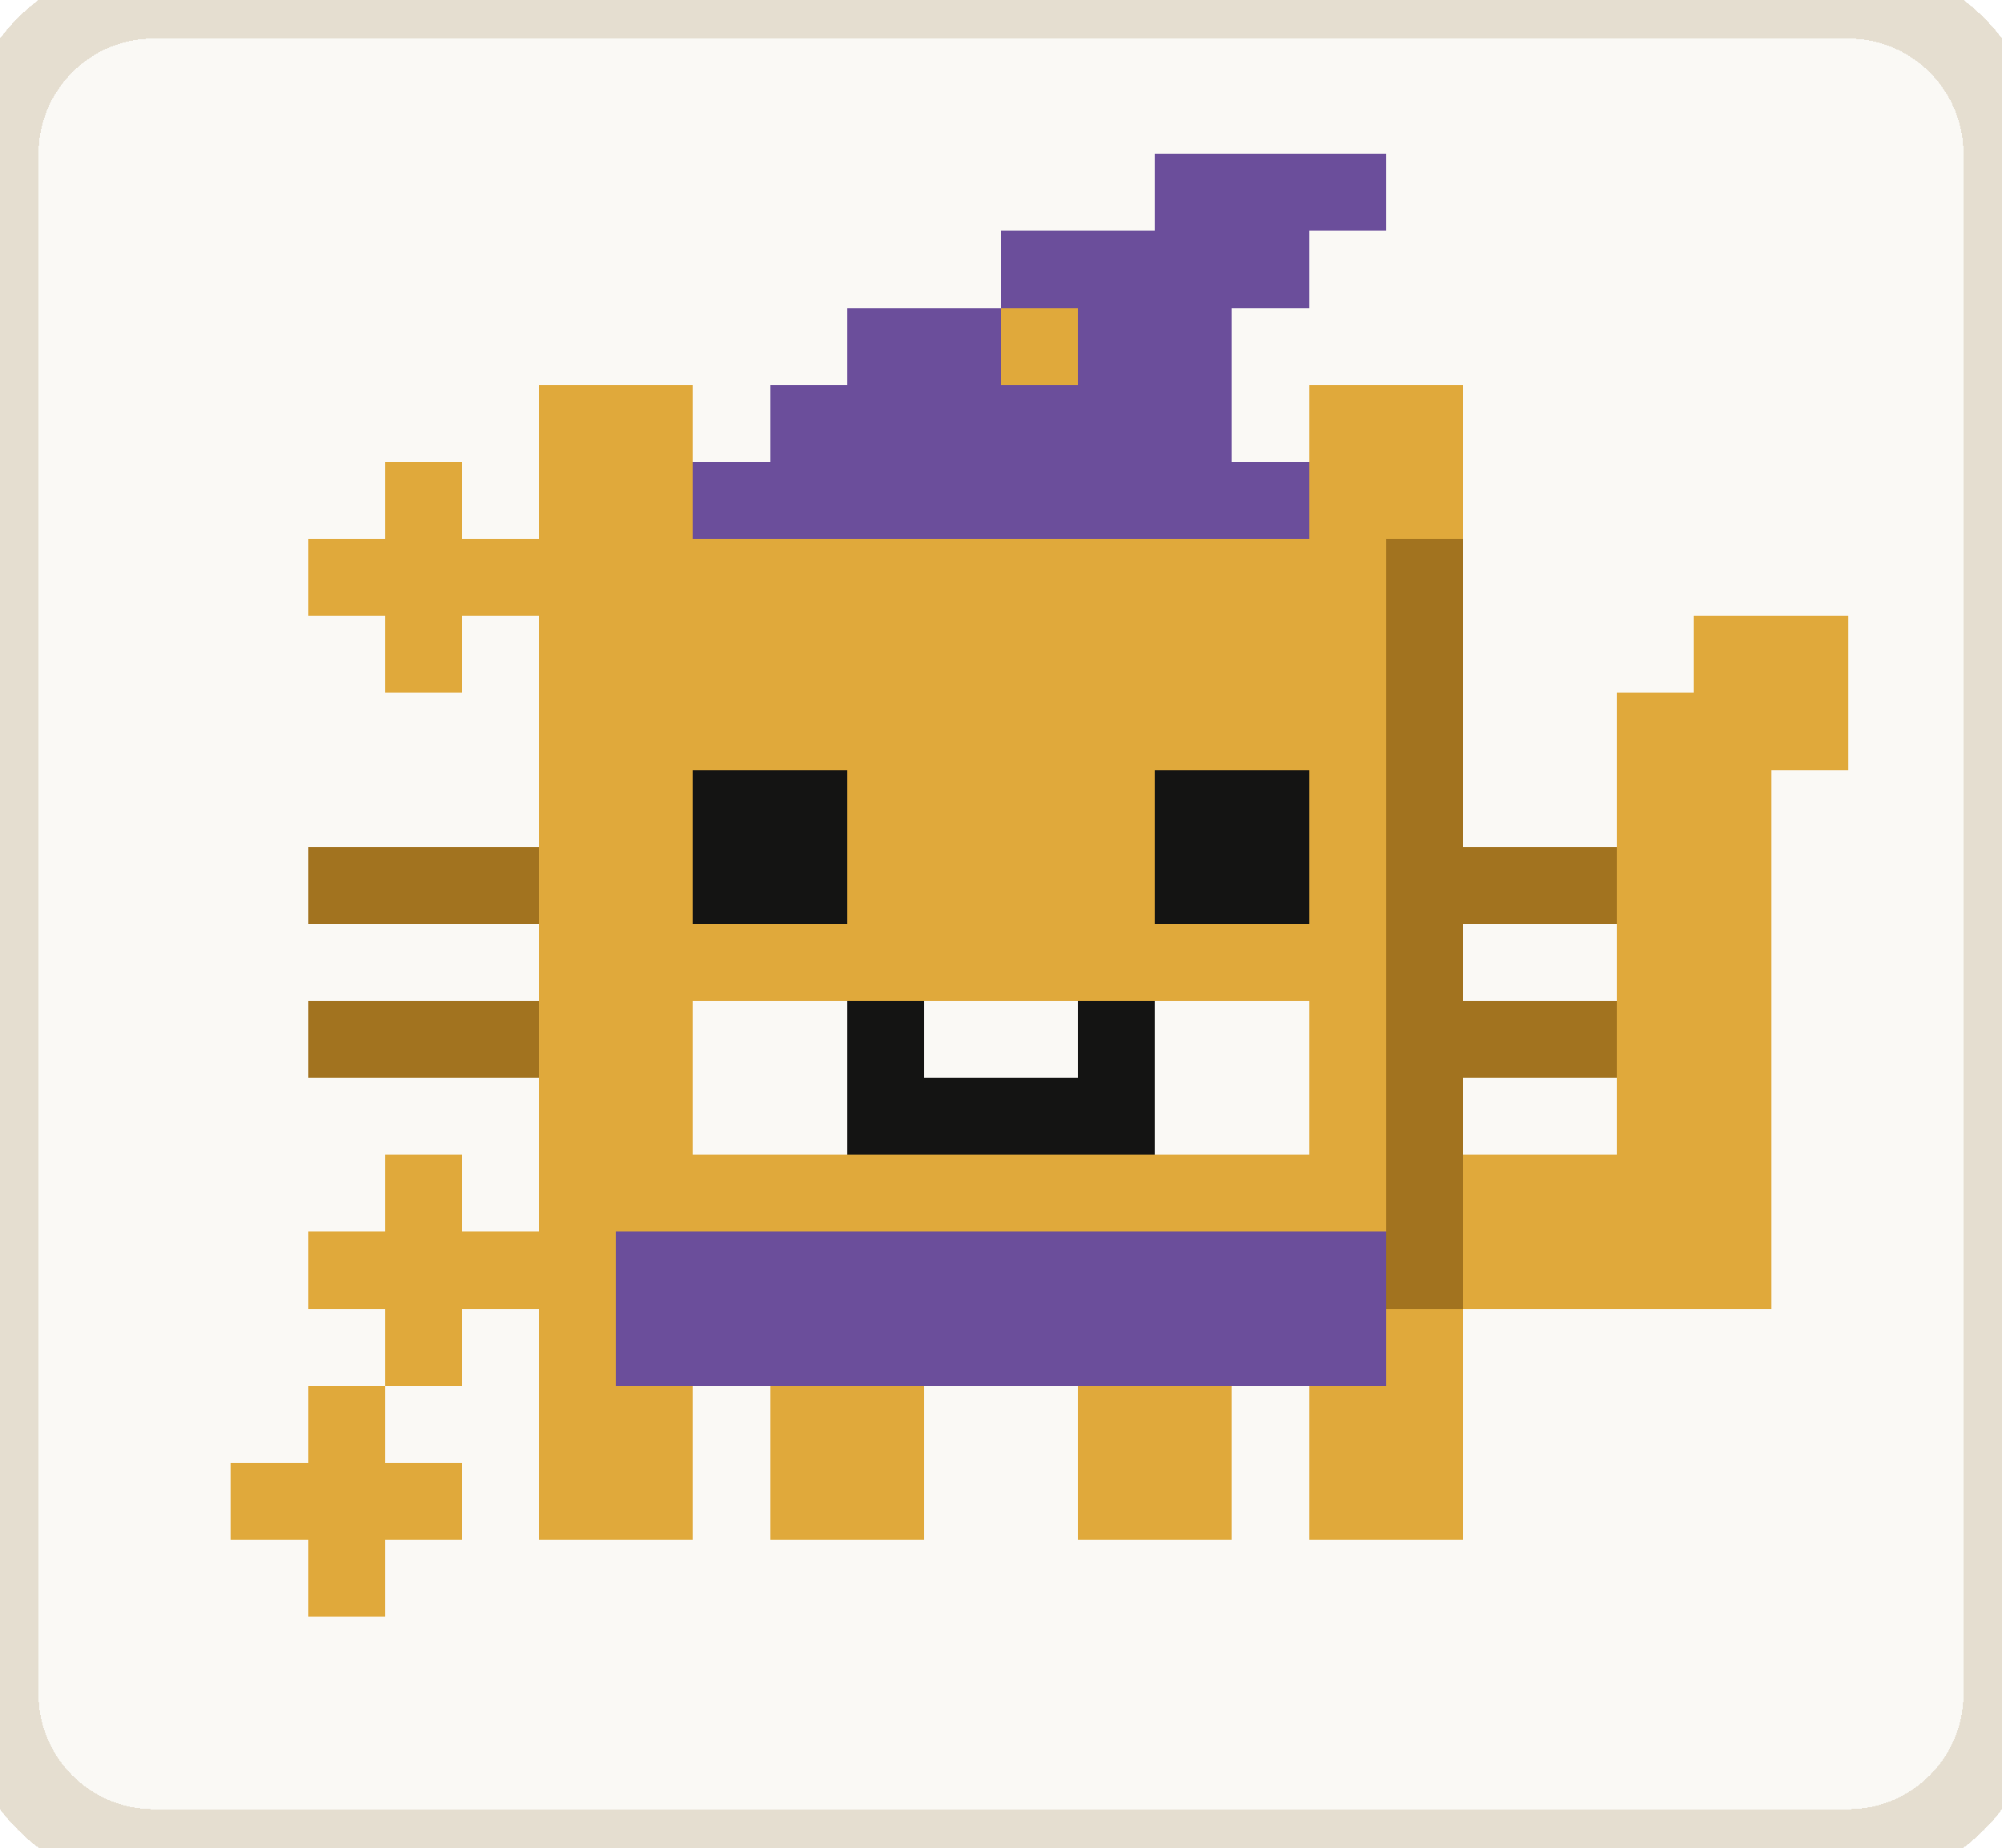
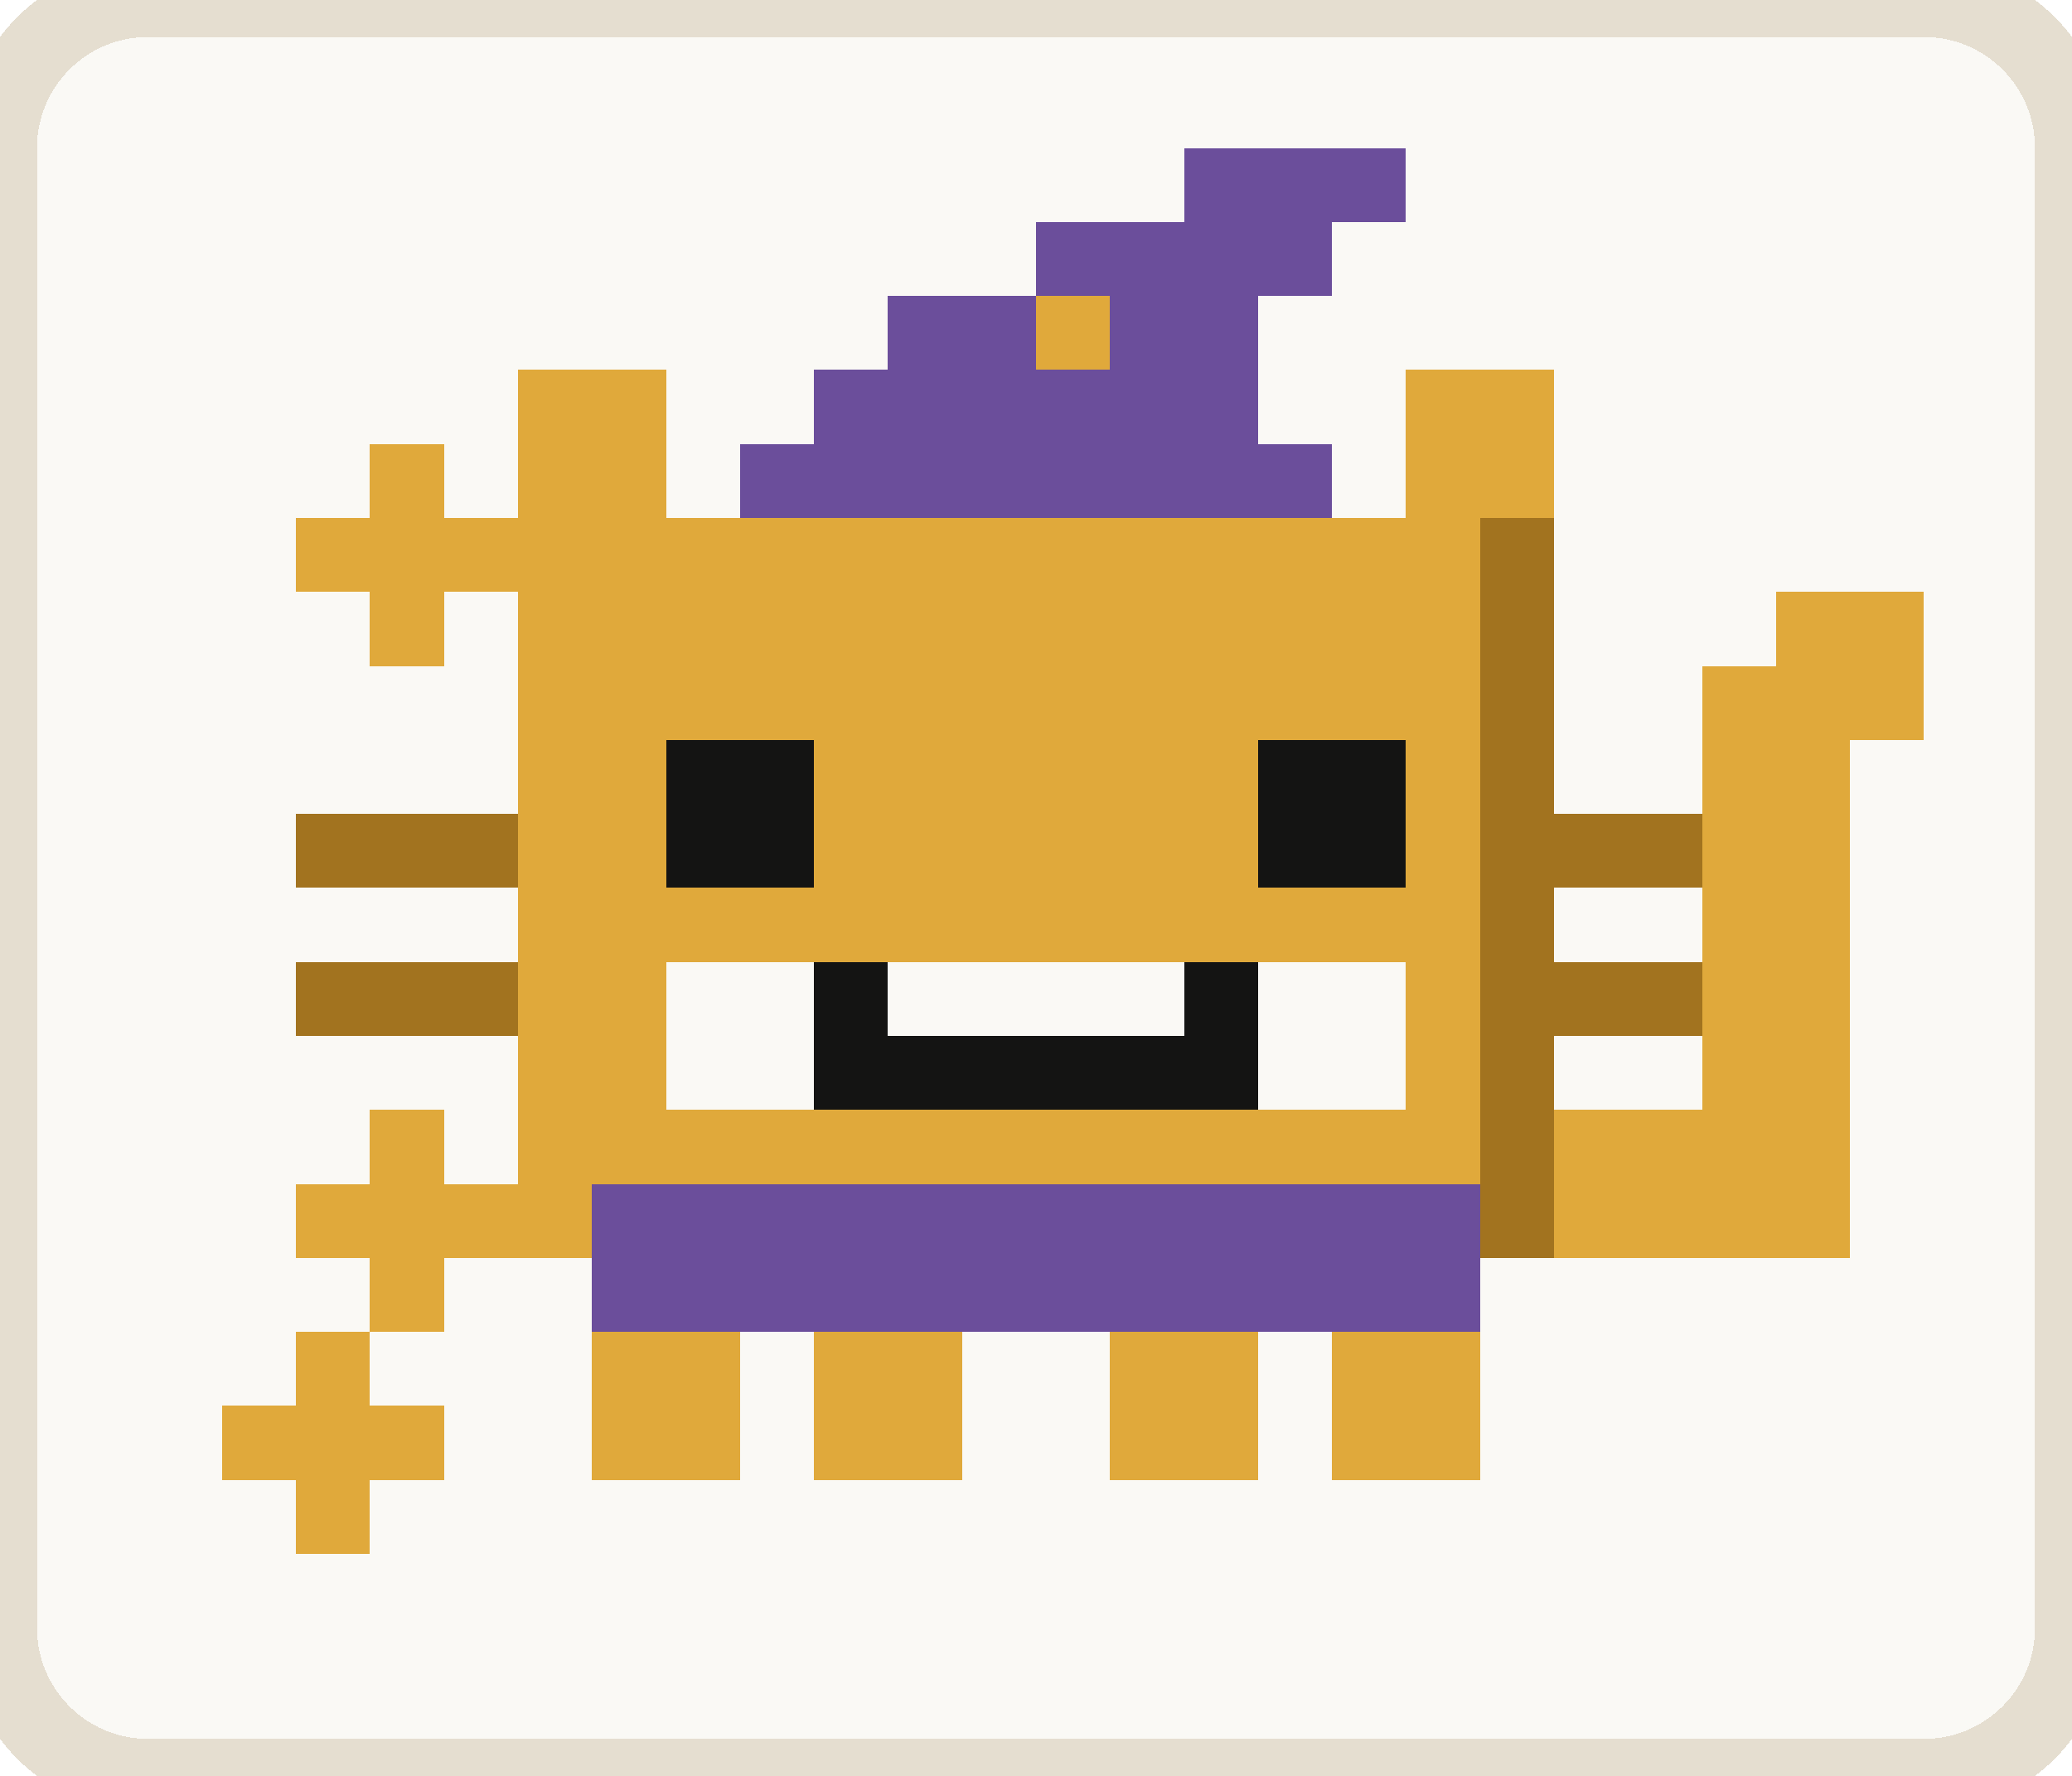
- <svg xmlns="http://www.w3.org/2000/svg" viewBox="0 0 26 24" width="208" height="192" shape-rendering="crispEdges" role="img" aria-label="Квантовый кот: Одновременно исправил и не трогал">
-   <rect width="26" height="24" rx="2" fill="#FAF9F5" stroke="#E5DED0" />
+ <svg xmlns="http://www.w3.org/2000/svg" viewBox="0 0 28 24" width="224" height="192" shape-rendering="crispEdges" role="img" aria-label="Квантовый кот: Одновременно исправил и не трогал">
+   <rect width="28" height="24" rx="2" fill="#FAF9F5" stroke="#E5DED0" />
  <g transform="translate(2 2)">
    <g class="cat-tail">
-       <rect x="20" y="6" width="2" height="1" fill="#E0A93B" />
-       <rect x="19" y="7" width="3" height="1" fill="#E0A93B" />
-       <rect x="19" y="8" width="2" height="1" fill="#E0A93B" />
-       <rect x="19" y="9" width="2" height="1" fill="#E0A93B" />
-       <rect x="19" y="10" width="2" height="1" fill="#E0A93B" />
-       <rect x="19" y="11" width="2" height="1" fill="#E0A93B" />
-       <rect x="19" y="12" width="2" height="1" fill="#E0A93B" />
-       <rect x="17" y="13" width="4" height="1" fill="#E0A93B" />
-       <rect x="17" y="14" width="4" height="1" fill="#E0A93B" />
+       <rect x="22" y="6" width="2" height="1" fill="#E0A93B" />
+       <rect x="21" y="7" width="3" height="1" fill="#E0A93B" />
+       <rect x="21" y="8" width="2" height="1" fill="#E0A93B" />
+       <rect x="21" y="9" width="2" height="1" fill="#E0A93B" />
+       <rect x="21" y="10" width="2" height="1" fill="#E0A93B" />
+       <rect x="21" y="11" width="2" height="1" fill="#E0A93B" />
+       <rect x="21" y="12" width="2" height="1" fill="#E0A93B" />
+       <rect x="19" y="13" width="4" height="1" fill="#E0A93B" />
+       <rect x="19" y="14" width="4" height="1" fill="#E0A93B" />
    </g>
    <g class="cat-body">
      <rect x="5" y="3" width="2" height="1" fill="#E0A93B" />
-       <rect x="15" y="3" width="2" height="1" fill="#E0A93B" />
+       <rect x="17" y="3" width="2" height="1" fill="#E0A93B" />
      <rect x="3" y="4" width="1" height="1" fill="#E0A93B" />
      <rect x="5" y="4" width="2" height="1" fill="#E0A93B" />
-       <rect x="15" y="4" width="2" height="1" fill="#E0A93B" />
+       <rect x="17" y="4" width="2" height="1" fill="#E0A93B" />
      <rect x="2" y="5" width="3" height="1" fill="#E0A93B" />
-       <rect x="5" y="5" width="11" height="1" fill="#E0A93B" />
-       <rect x="16" y="5" width="1" height="1" fill="#A2731F" />
+       <rect x="5" y="5" width="13" height="1" fill="#E0A93B" />
+       <rect x="18" y="5" width="1" height="1" fill="#A2731F" />
      <rect x="3" y="6" width="1" height="1" fill="#E0A93B" />
-       <rect x="5" y="6" width="11" height="1" fill="#E0A93B" />
-       <rect x="16" y="6" width="1" height="1" fill="#A2731F" />
-       <rect x="5" y="7" width="11" height="1" fill="#E0A93B" />
-       <rect x="16" y="7" width="1" height="1" fill="#A2731F" />
-       <rect x="5" y="8" width="11" height="1" fill="#E0A93B" />
-       <rect x="16" y="8" width="1" height="1" fill="#A2731F" />
+       <rect x="5" y="6" width="13" height="1" fill="#E0A93B" />
+       <rect x="18" y="6" width="1" height="1" fill="#A2731F" />
+       <rect x="5" y="7" width="13" height="1" fill="#E0A93B" />
+       <rect x="18" y="7" width="1" height="1" fill="#A2731F" />
+       <rect x="5" y="8" width="13" height="1" fill="#E0A93B" />
+       <rect x="18" y="8" width="1" height="1" fill="#A2731F" />
      <rect x="2" y="9" width="3" height="1" fill="#A2731F" />
-       <rect x="5" y="9" width="11" height="1" fill="#E0A93B" />
-       <rect x="16" y="9" width="3" height="1" fill="#A2731F" />
-       <rect x="5" y="10" width="11" height="1" fill="#E0A93B" />
-       <rect x="16" y="10" width="1" height="1" fill="#A2731F" />
+       <rect x="5" y="9" width="13" height="1" fill="#E0A93B" />
+       <rect x="18" y="9" width="3" height="1" fill="#A2731F" />
+       <rect x="5" y="10" width="13" height="1" fill="#E0A93B" />
+       <rect x="18" y="10" width="1" height="1" fill="#A2731F" />
      <rect x="2" y="11" width="3" height="1" fill="#A2731F" />
      <rect x="5" y="11" width="2" height="1" fill="#E0A93B" />
      <rect x="7" y="11" width="2" height="1" fill="#FAF9F5" />
      <rect x="9" y="11" width="1" height="1" fill="#141413" />
-       <rect x="10" y="11" width="2" height="1" fill="#FAF9F5" />
-       <rect x="12" y="11" width="1" height="1" fill="#141413" />
-       <rect x="13" y="11" width="2" height="1" fill="#FAF9F5" />
-       <rect x="15" y="11" width="1" height="1" fill="#E0A93B" />
-       <rect x="16" y="11" width="3" height="1" fill="#A2731F" />
+       <rect x="10" y="11" width="4" height="1" fill="#FAF9F5" />
+       <rect x="14" y="11" width="1" height="1" fill="#141413" />
+       <rect x="15" y="11" width="2" height="1" fill="#FAF9F5" />
+       <rect x="17" y="11" width="1" height="1" fill="#E0A93B" />
+       <rect x="18" y="11" width="3" height="1" fill="#A2731F" />
      <rect x="5" y="12" width="2" height="1" fill="#E0A93B" />
      <rect x="7" y="12" width="2" height="1" fill="#FAF9F5" />
-       <rect x="9" y="12" width="4" height="1" fill="#141413" />
-       <rect x="13" y="12" width="2" height="1" fill="#FAF9F5" />
-       <rect x="15" y="12" width="1" height="1" fill="#E0A93B" />
-       <rect x="16" y="12" width="1" height="1" fill="#A2731F" />
+       <rect x="9" y="12" width="6" height="1" fill="#141413" />
+       <rect x="15" y="12" width="2" height="1" fill="#FAF9F5" />
+       <rect x="17" y="12" width="1" height="1" fill="#E0A93B" />
+       <rect x="18" y="12" width="1" height="1" fill="#A2731F" />
      <rect x="3" y="13" width="1" height="1" fill="#E0A93B" />
-       <rect x="5" y="13" width="3" height="1" fill="#E0A93B" />
-       <rect x="8" y="13" width="6" height="1" fill="#E0A93B" />
-       <rect x="14" y="13" width="2" height="1" fill="#E0A93B" />
-       <rect x="16" y="13" width="1" height="1" fill="#A2731F" />
+       <rect x="5" y="13" width="4" height="1" fill="#E0A93B" />
+       <rect x="9" y="13" width="6" height="1" fill="#E0A93B" />
+       <rect x="15" y="13" width="3" height="1" fill="#E0A93B" />
+       <rect x="18" y="13" width="1" height="1" fill="#A2731F" />
      <rect x="2" y="14" width="3" height="1" fill="#E0A93B" />
      <rect x="5" y="14" width="1" height="1" fill="#E0A93B" />
-       <rect x="6" y="14" width="10" height="1" fill="#6B4E9B" />
-       <rect x="16" y="14" width="1" height="1" fill="#A2731F" />
+       <rect x="6" y="14" width="12" height="1" fill="#6B4E9B" />
+       <rect x="18" y="14" width="1" height="1" fill="#A2731F" />
      <rect x="3" y="15" width="1" height="1" fill="#E0A93B" />
-       <rect x="5" y="15" width="1" height="1" fill="#E0A93B" />
-       <rect x="6" y="15" width="10" height="1" fill="#6B4E9B" />
-       <rect x="16" y="15" width="1" height="1" fill="#E0A93B" />
+       <rect x="6" y="15" width="12" height="1" fill="#6B4E9B" />
      <rect x="2" y="16" width="1" height="1" fill="#E0A93B" />
-       <rect x="5" y="16" width="2" height="1" fill="#E0A93B" />
-       <rect x="8" y="16" width="2" height="1" fill="#E0A93B" />
-       <rect x="12" y="16" width="2" height="1" fill="#E0A93B" />
-       <rect x="15" y="16" width="2" height="1" fill="#E0A93B" />
+       <rect x="6" y="16" width="2" height="1" fill="#E0A93B" />
+       <rect x="9" y="16" width="2" height="1" fill="#E0A93B" />
+       <rect x="13" y="16" width="2" height="1" fill="#E0A93B" />
+       <rect x="16" y="16" width="2" height="1" fill="#E0A93B" />
      <rect x="1" y="17" width="3" height="1" fill="#E0A93B" />
-       <rect x="5" y="17" width="2" height="1" fill="#E0A93B" />
-       <rect x="8" y="17" width="2" height="1" fill="#E0A93B" />
-       <rect x="12" y="17" width="2" height="1" fill="#E0A93B" />
-       <rect x="15" y="17" width="2" height="1" fill="#E0A93B" />
+       <rect x="6" y="17" width="2" height="1" fill="#E0A93B" />
+       <rect x="9" y="17" width="2" height="1" fill="#E0A93B" />
+       <rect x="13" y="17" width="2" height="1" fill="#E0A93B" />
+       <rect x="16" y="17" width="2" height="1" fill="#E0A93B" />
      <rect x="2" y="18" width="1" height="1" fill="#E0A93B" />
    </g>
    <g class="cat-eyes">
      <rect x="7" y="8" width="2" height="1" fill="#141413" />
-       <rect x="13" y="8" width="2" height="1" fill="#141413" />
+       <rect x="15" y="8" width="2" height="1" fill="#141413" />
      <rect x="7" y="9" width="2" height="1" fill="#141413" />
-       <rect x="13" y="9" width="2" height="1" fill="#141413" />
+       <rect x="15" y="9" width="2" height="1" fill="#141413" />
    </g>
    <g class="cat-eyes-shut">
      <rect x="7" y="9" width="2" height="1" fill="#141413" />
-       <rect x="13" y="9" width="2" height="1" fill="#141413" />
+       <rect x="15" y="9" width="2" height="1" fill="#141413" />
    </g>
    <g class="cat-hat">
-       <rect x="13" y="0" width="3" height="1" fill="#6B4E9B" />
-       <rect x="11" y="1" width="4" height="1" fill="#6B4E9B" />
-       <rect x="9" y="2" width="2" height="1" fill="#6B4E9B" />
-       <rect x="11" y="2" width="1" height="1" fill="#E0A93B" />
-       <rect x="12" y="2" width="2" height="1" fill="#6B4E9B" />
-       <rect x="8" y="3" width="6" height="1" fill="#6B4E9B" />
-       <rect x="7" y="4" width="8" height="1" fill="#6B4E9B" />
+       <rect x="14" y="0" width="3" height="1" fill="#6B4E9B" />
+       <rect x="12" y="1" width="4" height="1" fill="#6B4E9B" />
+       <rect x="10" y="2" width="2" height="1" fill="#6B4E9B" />
+       <rect x="12" y="2" width="1" height="1" fill="#E0A93B" />
+       <rect x="13" y="2" width="2" height="1" fill="#6B4E9B" />
+       <rect x="9" y="3" width="6" height="1" fill="#6B4E9B" />
+       <rect x="8" y="4" width="8" height="1" fill="#6B4E9B" />
    </g>
  </g>
</svg>
